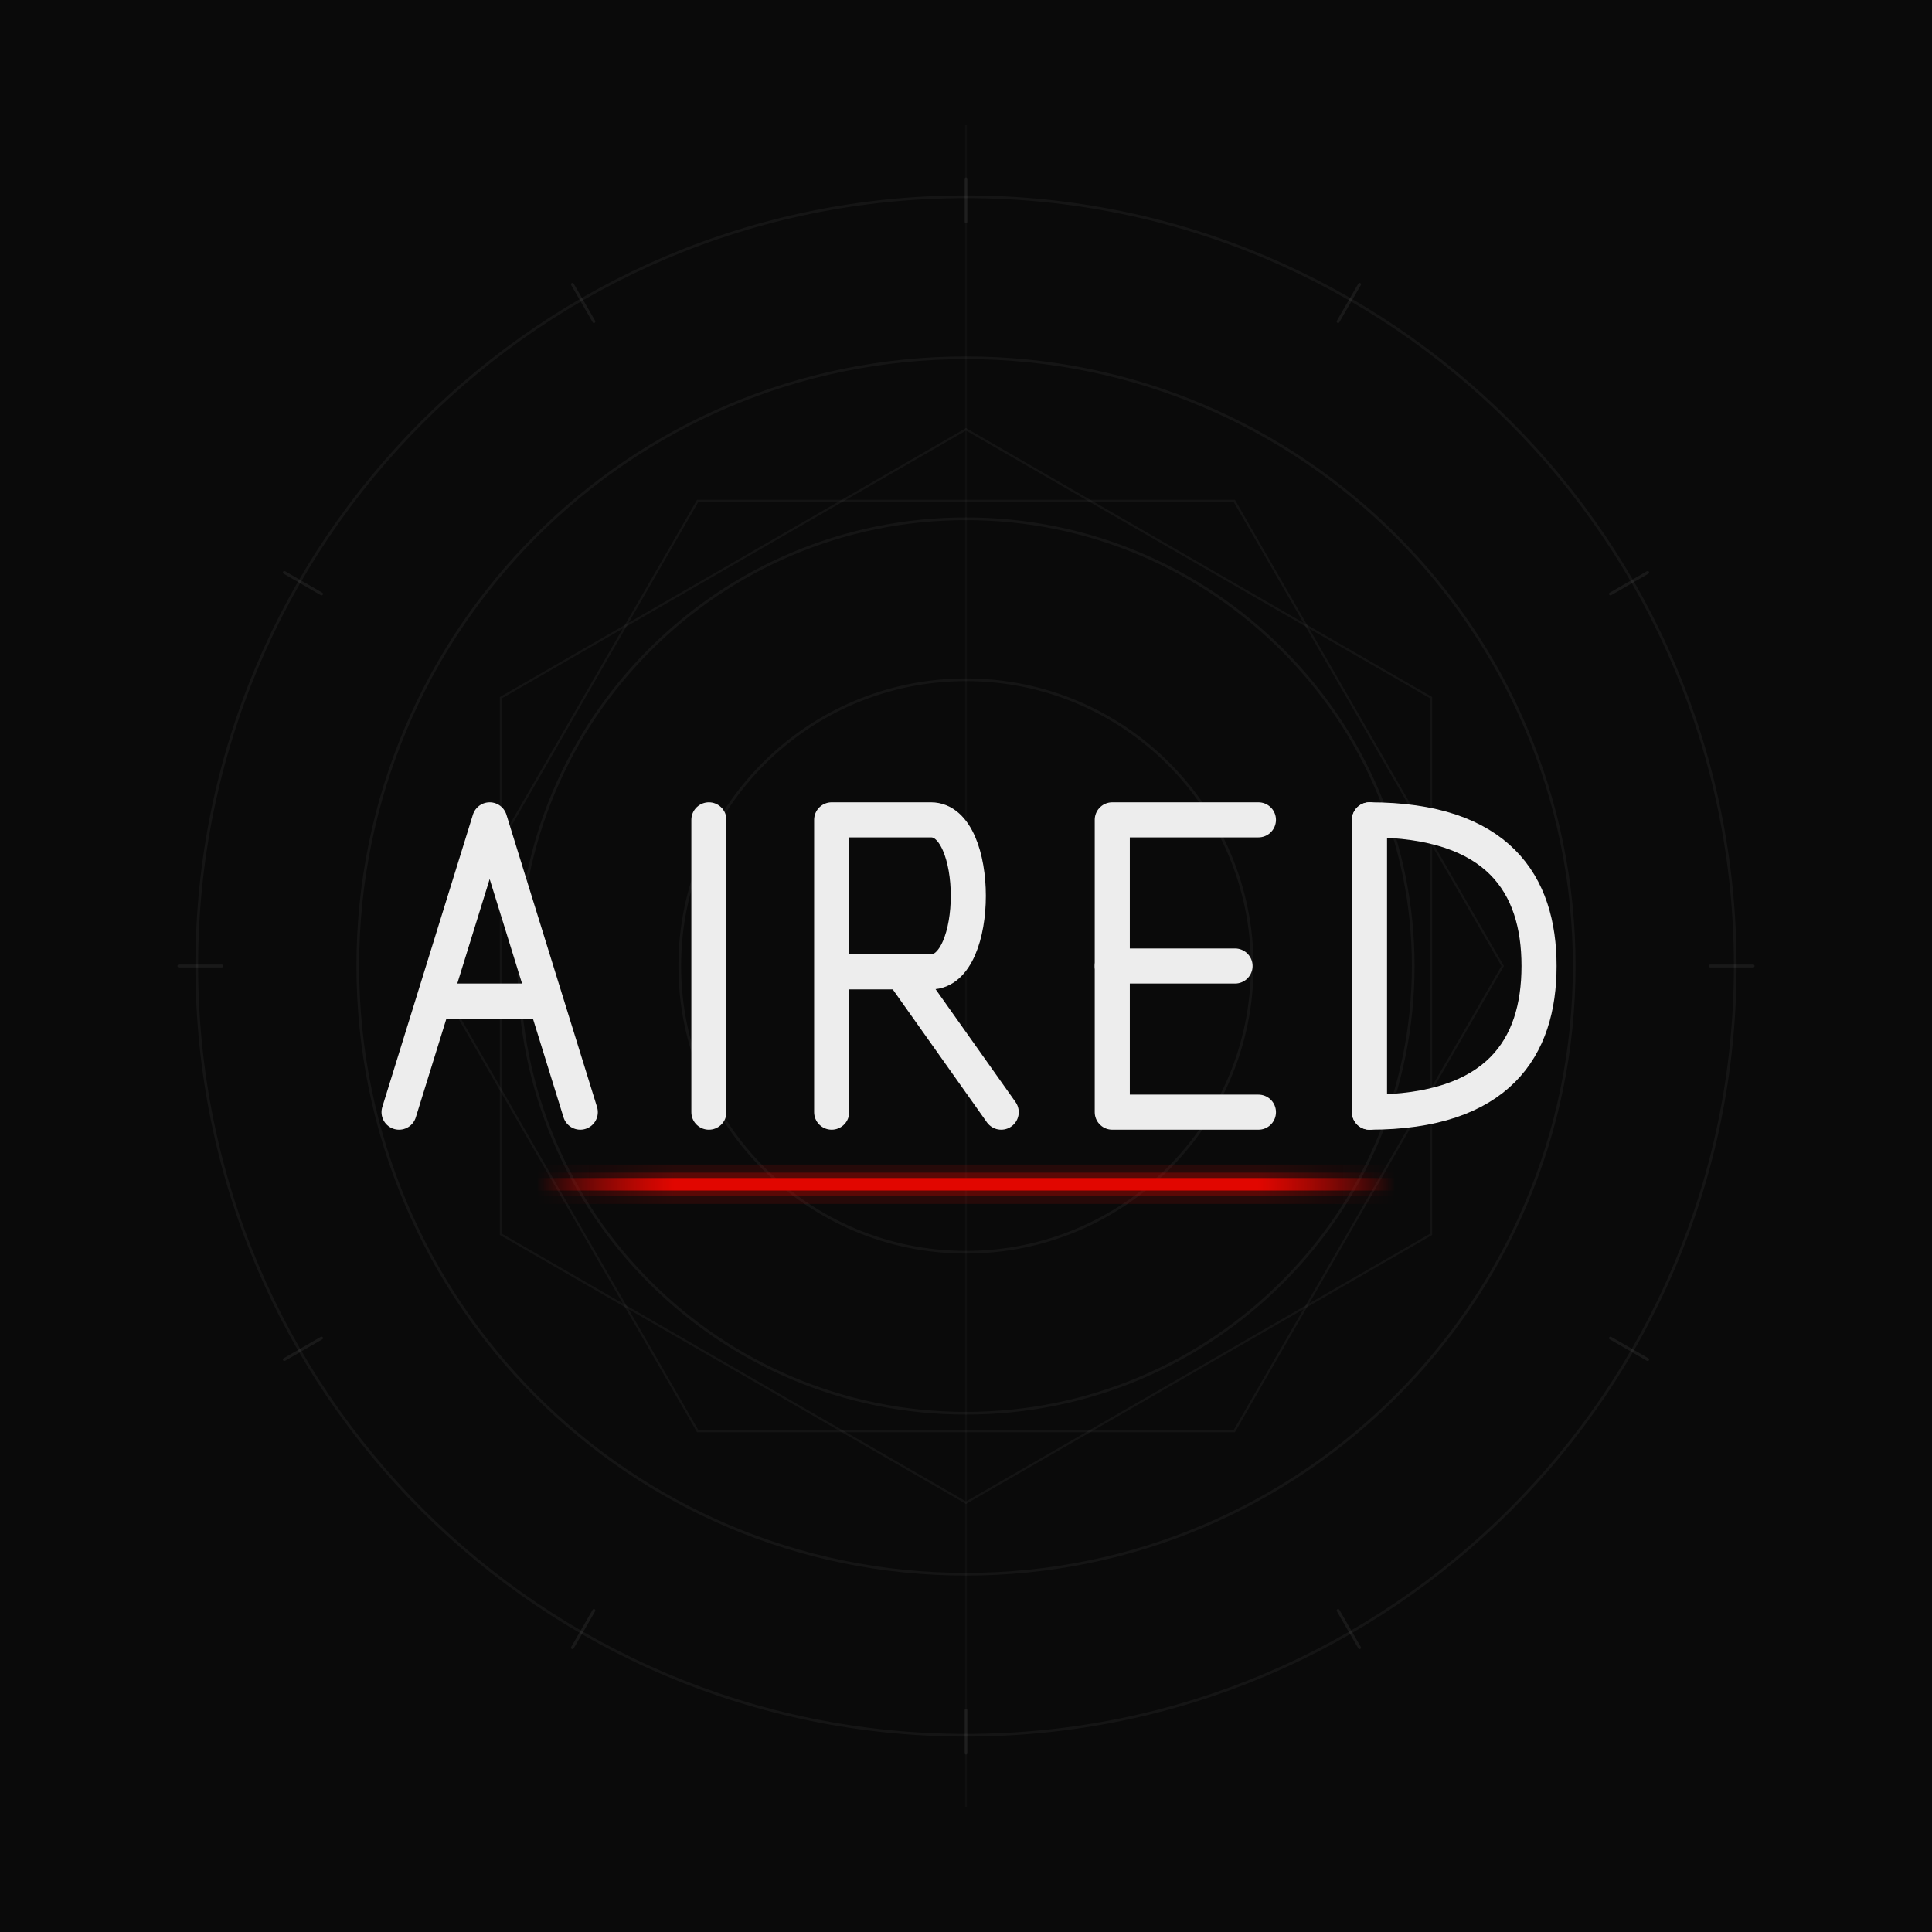
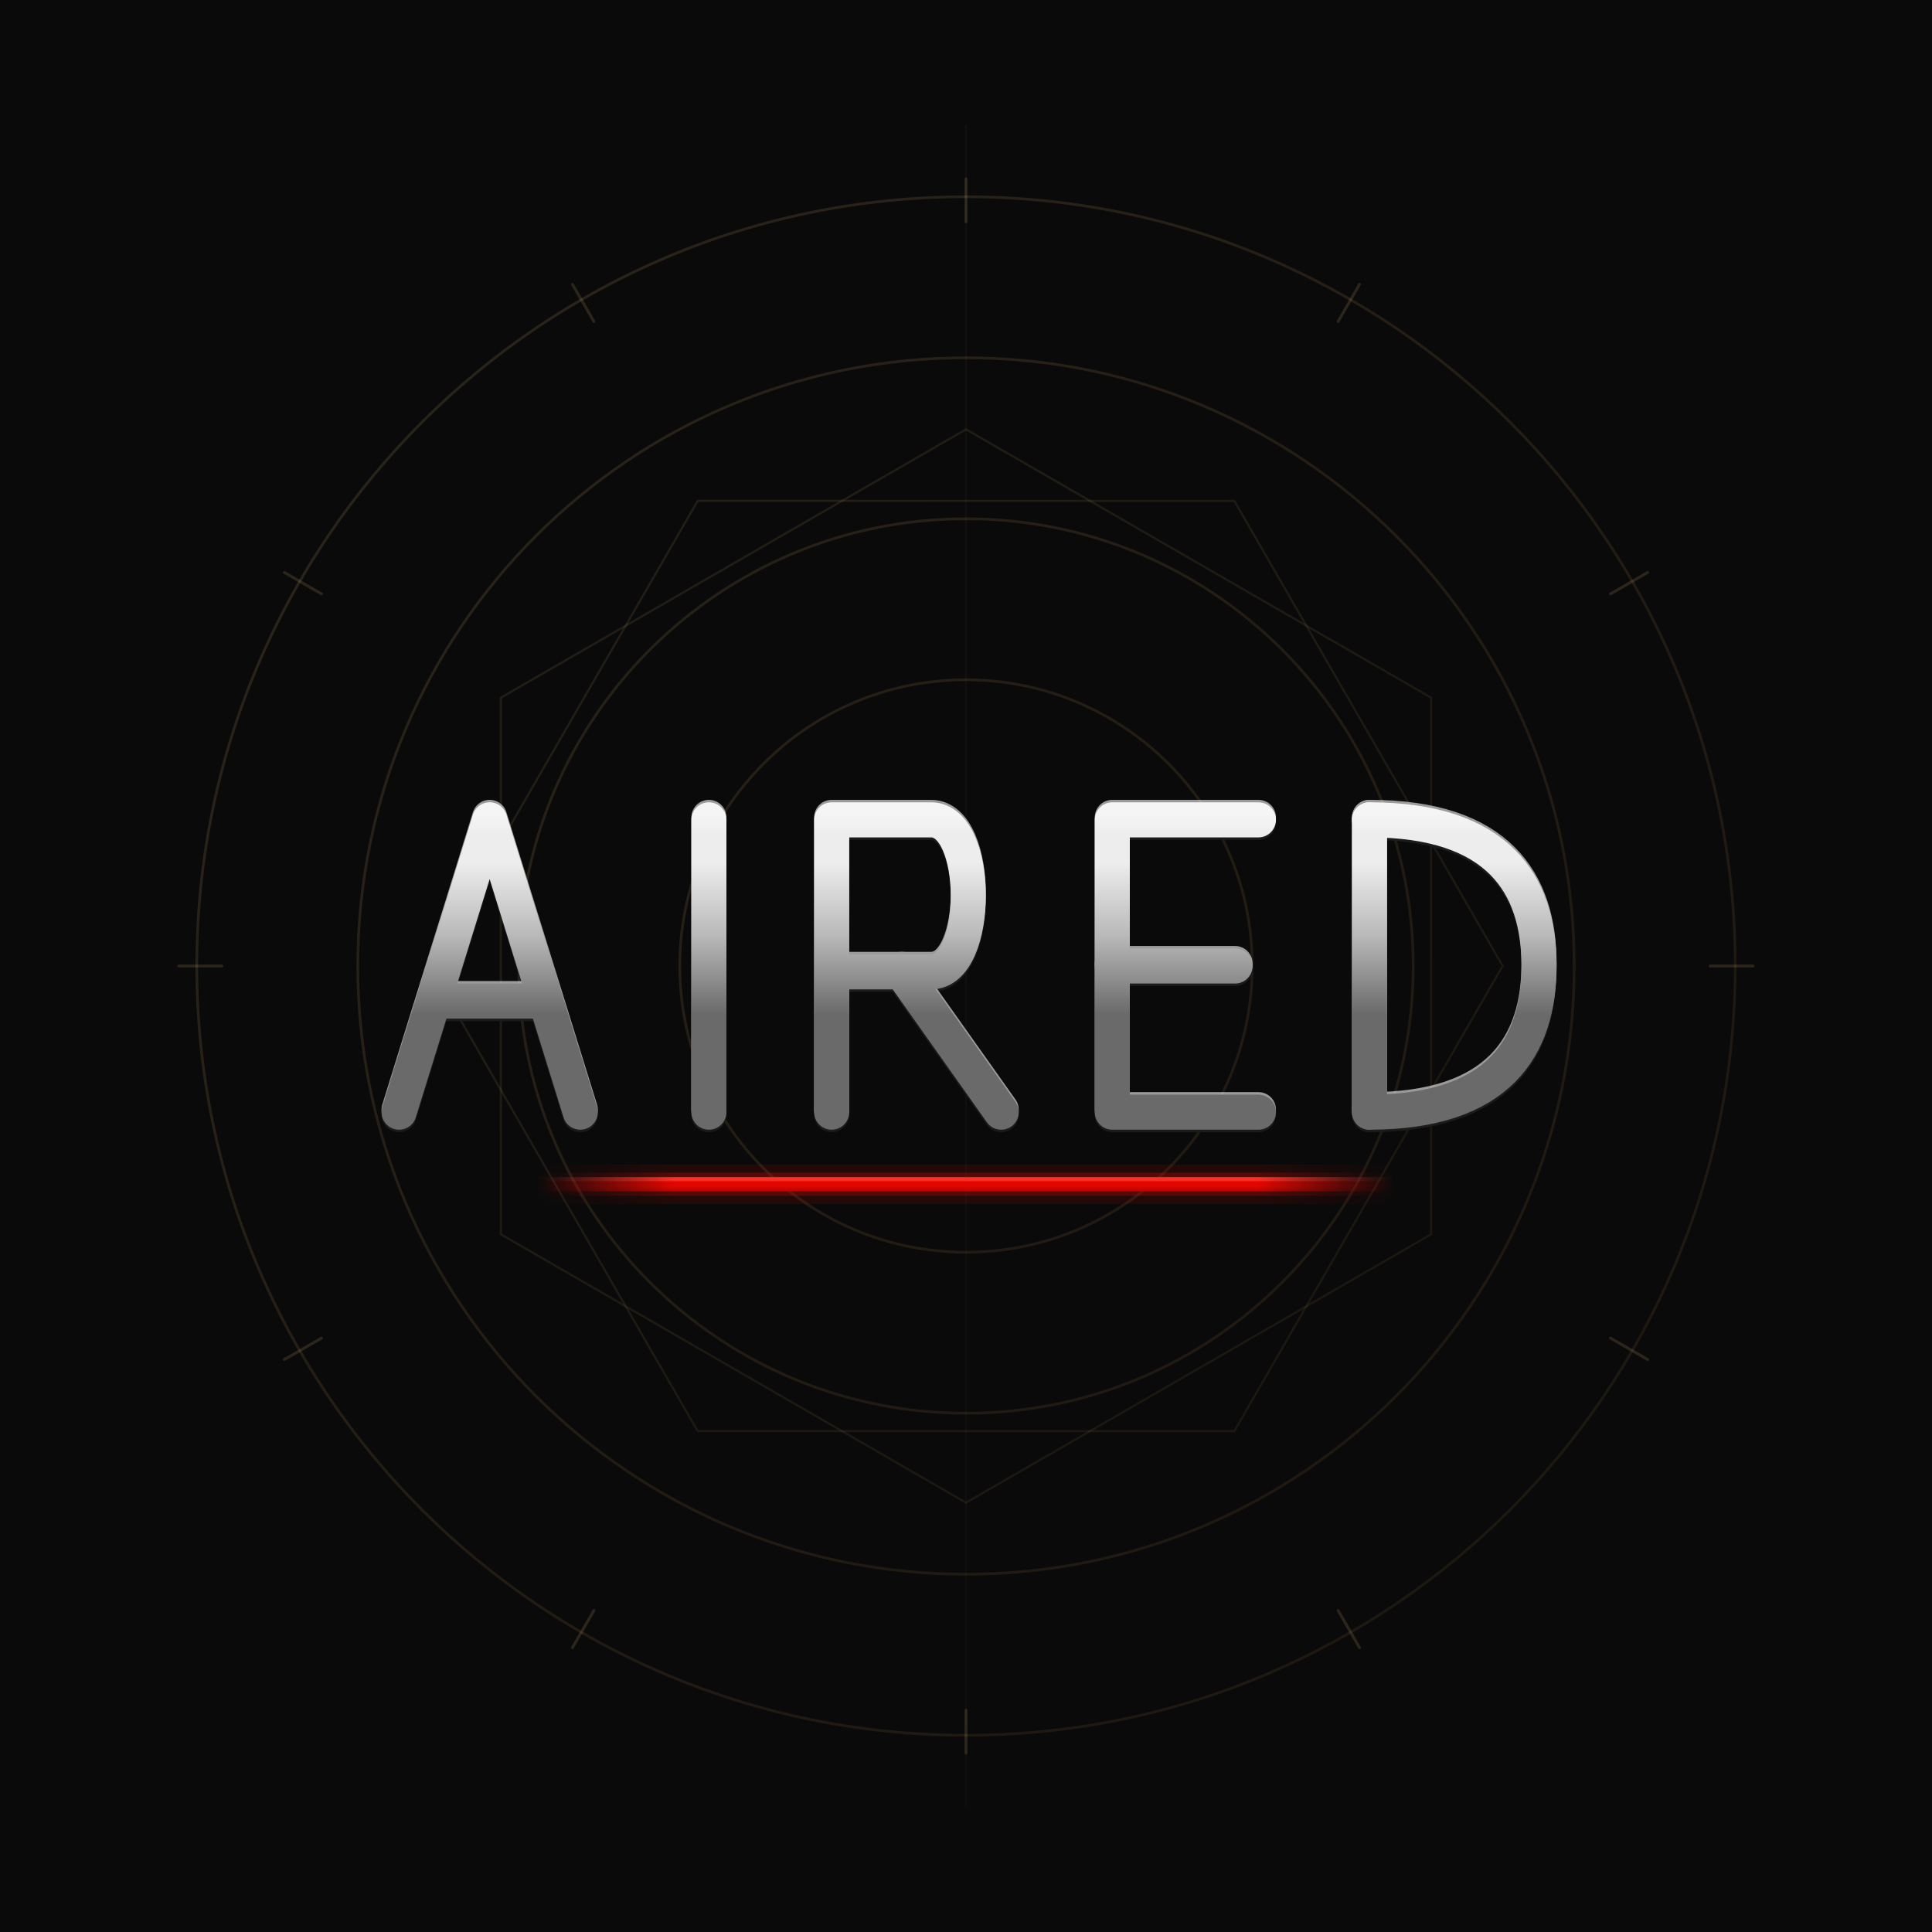
<svg xmlns="http://www.w3.org/2000/svg" id="asset-profile" width="1080" height="1080" viewBox="0 0 1080 1080" role="img" aria-label="AIRED">
  <defs>
-     <linearGradient id="redFadeP" gradientUnits="userSpaceOnUse" x1="300" y1="0" x2="780" y2="0">
-       <stop offset="0" stop-color="#e10600" stop-opacity="0" />
-       <stop offset="0.16" stop-color="#e10600" stop-opacity="1" />
-       <stop offset="0.84" stop-color="#e10600" stop-opacity="1" />
-       <stop offset="1" stop-color="#e10600" stop-opacity="0" />
+     <linearGradient id="steelP" gradientUnits="userSpaceOnUse" x1="0" y1="-2" x2="0" y2="102">
+       <stop offset="0" stop-color="#f5f5f5" />
+       <stop offset="0.07" stop-color="#ededed" />
+       <stop offset="0.16" stop-color="#ededed" />
+       <stop offset="0.40" stop-color="#b9b9b9" />
+       <stop offset="0.66" stop-color="#6a6a6a" />
+       <stop offset="1" stop-color="#6a6a6a" />
    </linearGradient>
-     <g id="airedP" fill="none" stroke="#ededed" stroke-width="12" stroke-linecap="round" stroke-linejoin="round">
+     <linearGradient id="lacquerP" gradientUnits="userSpaceOnUse" x1="0" y1="657.5" x2="0" y2="666.5">
+       <stop offset="0" stop-color="#ff3a30" />
+       <stop offset="0.40" stop-color="#e10600" />
+       <stop offset="0.60" stop-color="#e10600" />
+       <stop offset="1" stop-color="#b00500" />
+     </linearGradient>
+     <linearGradient id="fadeGradP" gradientUnits="userSpaceOnUse" x1="300" y1="0" x2="780" y2="0">
+       <stop offset="0" stop-color="#000" />
+       <stop offset="0.16" stop-color="#fff" />
+       <stop offset="0.84" stop-color="#fff" />
+       <stop offset="1" stop-color="#000" />
+     </linearGradient>
+     <mask id="fadeMaskP" maskUnits="userSpaceOnUse" x="288" y="644" width="504" height="36">
+       <rect x="288" y="644" width="504" height="36" fill="url(#fadeGradP)" />
+     </mask>
+     <linearGradient id="goldP" gradientUnits="userSpaceOnUse" x1="150" y1="150" x2="940" y2="940">
+       <stop offset="0" stop-color="#d9b87a" />
+       <stop offset="0.5" stop-color="#a8824a" />
+       <stop offset="1" stop-color="#7a5c2e" />
+     </linearGradient>
+     <g id="wmP" fill="none" stroke-width="12" stroke-linecap="round" stroke-linejoin="round">
      <path d="M8,100 L39,0 L70,100" />
      <path d="M20,62 L58,62" />
      <path d="M114,0 L114,100" />
      <path d="M156,100 L156,0 L190,0 C207,0 207,52 190,52 L156,52" />
      <path d="M180,52 L214,100" />
      <path d="M302,0 L252,0 L252,100 L302,100" />
      <path d="M252,50 L294,50" />
      <path d="M340,0 L340,100" />
      <path d="M340,0 C384,0 398,22 398,50 C398,78 384,100 340,100" />
    </g>
  </defs>
  <rect width="1080" height="1080" fill="#0a0a0a" />
-   <g fill="none" stroke="#ededed">
-     <g stroke-opacity="0.05" stroke-width="1.5">
+   <g fill="none" stroke="url(#goldP)">
+     <g stroke-opacity="0.16" stroke-width="1.5">
      <circle cx="540" cy="540" r="160" />
      <circle cx="540" cy="540" r="250" />
      <circle cx="540" cy="540" r="340" />
      <circle cx="540" cy="540" r="430" />
    </g>
-     <g stroke-opacity="0.045" stroke-width="1.2">
+     <g stroke-opacity="0.13" stroke-width="1.2">
      <polygon points="840,540 690,280 390,280 240,540 390,800 690,800" />
      <polygon points="800,390 540,240 280,390 280,690 540,840 800,690" />
    </g>
-     <line x1="540" y1="70" x2="540" y2="1010" stroke-opacity="0.028" stroke-width="1" />
+     <line x1="540" y1="70" x2="540" y2="1010" stroke-opacity="0.05" stroke-width="1" />
+     <g stroke-opacity="0.18" stroke-width="1.6" stroke-linecap="round">
+       <line x1="540" y1="100" x2="540" y2="124" />
+       <line x1="540" y1="100" x2="540" y2="124" transform="rotate(30,540,540)" />
+       <line x1="540" y1="100" x2="540" y2="124" transform="rotate(60,540,540)" />
+       <line x1="540" y1="100" x2="540" y2="124" transform="rotate(90,540,540)" />
+       <line x1="540" y1="100" x2="540" y2="124" transform="rotate(120,540,540)" />
+       <line x1="540" y1="100" x2="540" y2="124" transform="rotate(150,540,540)" />
+       <line x1="540" y1="100" x2="540" y2="124" transform="rotate(180,540,540)" />
+       <line x1="540" y1="100" x2="540" y2="124" transform="rotate(210,540,540)" />
+       <line x1="540" y1="100" x2="540" y2="124" transform="rotate(240,540,540)" />
+       <line x1="540" y1="100" x2="540" y2="124" transform="rotate(270,540,540)" />
+       <line x1="540" y1="100" x2="540" y2="124" transform="rotate(300,540,540)" />
+       <line x1="540" y1="100" x2="540" y2="124" transform="rotate(330,540,540)" />
+     </g>
  </g>
-   <g stroke="#ededed" stroke-opacity="0.07" stroke-width="1.6" stroke-linecap="round">
-     <line x1="540" y1="100" x2="540" y2="124" />
-     <line x1="540" y1="100" x2="540" y2="124" transform="rotate(30,540,540)" />
-     <line x1="540" y1="100" x2="540" y2="124" transform="rotate(60,540,540)" />
-     <line x1="540" y1="100" x2="540" y2="124" transform="rotate(90,540,540)" />
-     <line x1="540" y1="100" x2="540" y2="124" transform="rotate(120,540,540)" />
-     <line x1="540" y1="100" x2="540" y2="124" transform="rotate(150,540,540)" />
-     <line x1="540" y1="100" x2="540" y2="124" transform="rotate(180,540,540)" />
-     <line x1="540" y1="100" x2="540" y2="124" transform="rotate(210,540,540)" />
-     <line x1="540" y1="100" x2="540" y2="124" transform="rotate(240,540,540)" />
-     <line x1="540" y1="100" x2="540" y2="124" transform="rotate(270,540,540)" />
-     <line x1="540" y1="100" x2="540" y2="124" transform="rotate(300,540,540)" />
-     <line x1="540" y1="100" x2="540" y2="124" transform="rotate(330,540,540)" />
+   <g mask="url(#fadeMaskP)">
+     <line x1="300" y1="662" x2="780" y2="662" stroke="#e10600" stroke-width="22" opacity="0.12" stroke-linecap="round" />
+     <line x1="300" y1="662" x2="780" y2="662" stroke="#e10600" stroke-width="13" opacity="0.26" stroke-linecap="round" />
+     <line x1="300" y1="662" x2="780" y2="662" stroke="url(#lacquerP)" stroke-width="8" stroke-linecap="round" />
+     <line x1="305" y1="659.4" x2="775" y2="659.4" stroke="#ff3a30" stroke-width="1.5" opacity="0.6" stroke-linecap="round" />
  </g>
-   <use href="#airedP" transform="translate(210,458.3) scale(1.634)" />
-   <g stroke="url(#redFadeP)" stroke-linecap="round" fill="none">
-     <line x1="300" y1="662" x2="780" y2="662" stroke-width="22" opacity="0.13" />
-     <line x1="300" y1="662" x2="780" y2="662" stroke-width="13" opacity="0.28" />
-     <line x1="300" y1="662" x2="780" y2="662" stroke-width="7" />
+   <g transform="translate(210,458.3) scale(1.634)">
+     <use href="#wmP" stroke="#1b1b1b" transform="translate(0,0.85)" />
+     <use href="#wmP" stroke="#fbfbfb" opacity="0.6" transform="translate(0,-0.85)" />
+     <use href="#wmP" stroke="url(#steelP)" />
  </g>
</svg>
